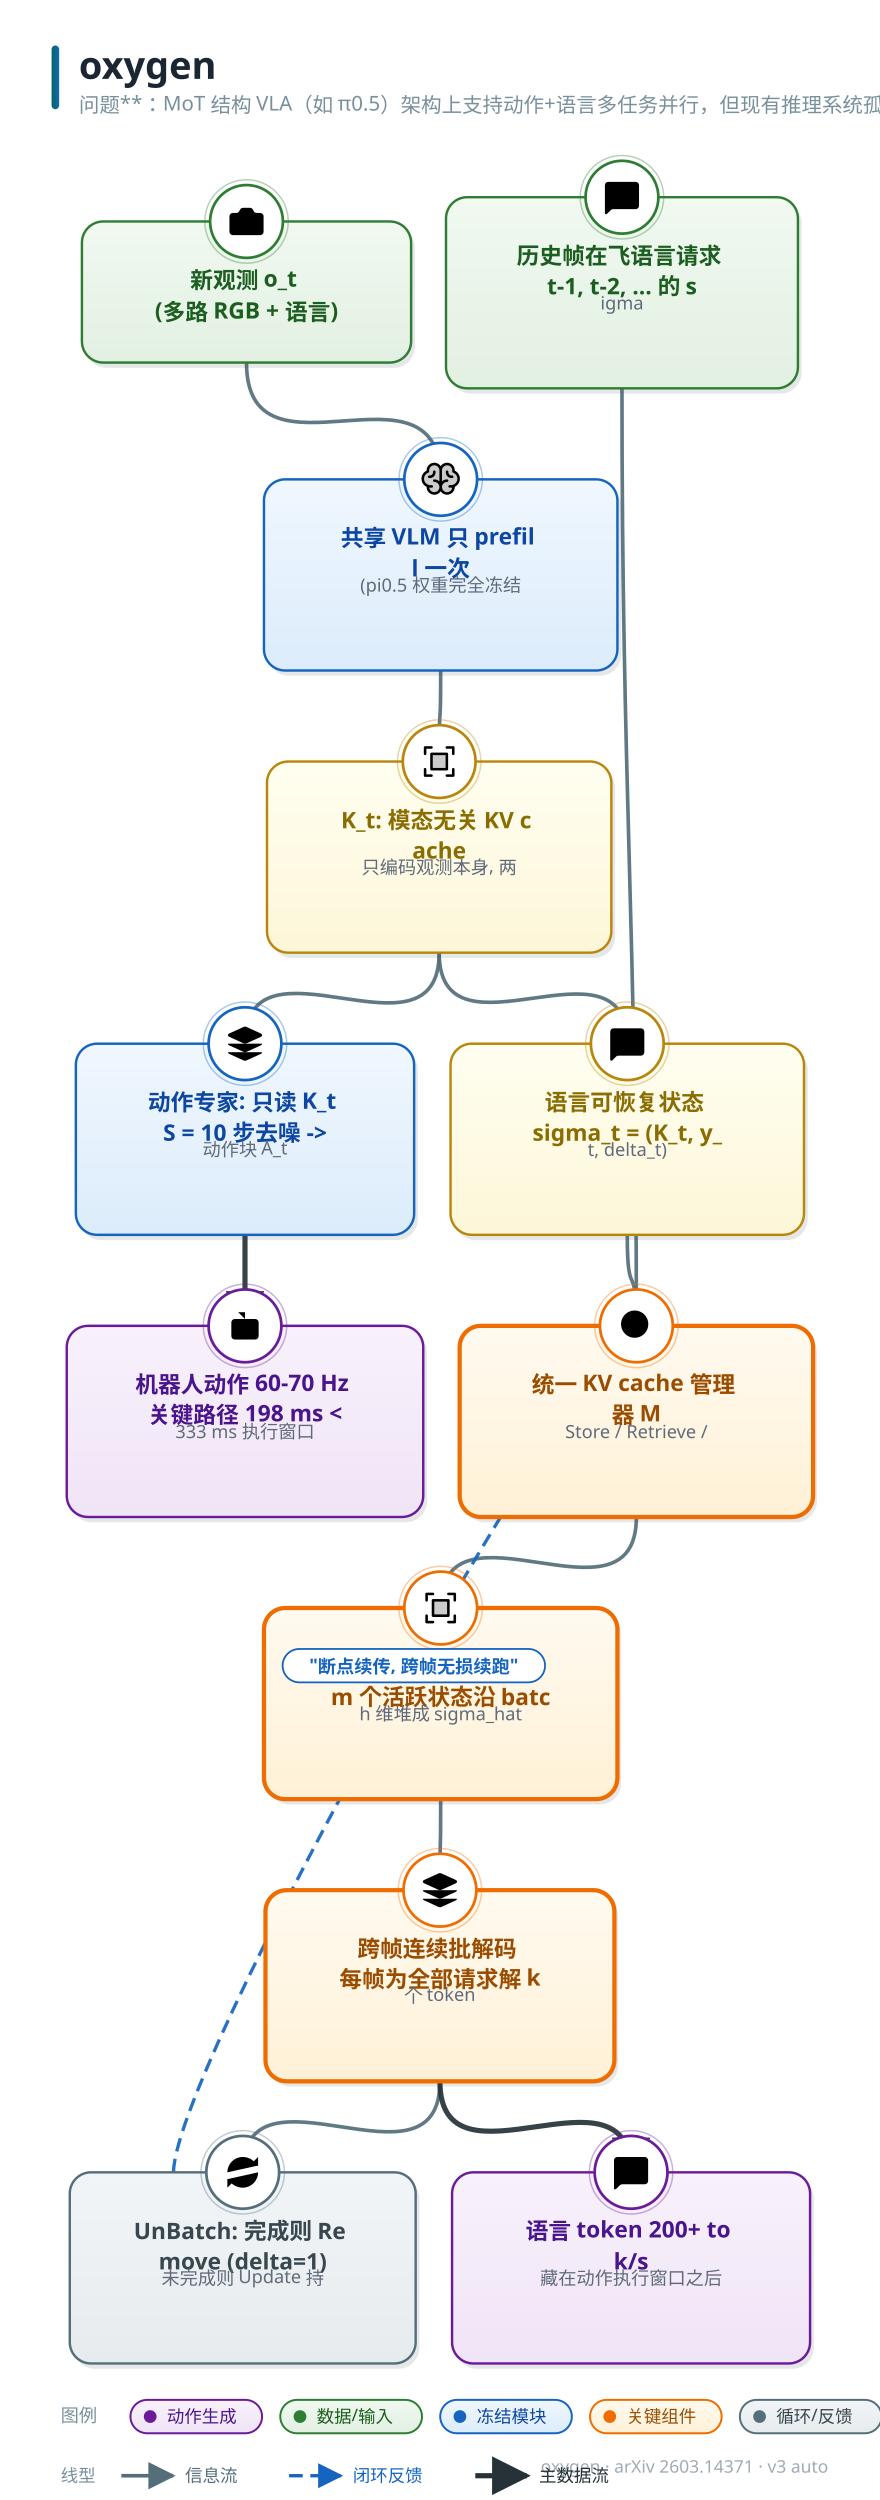
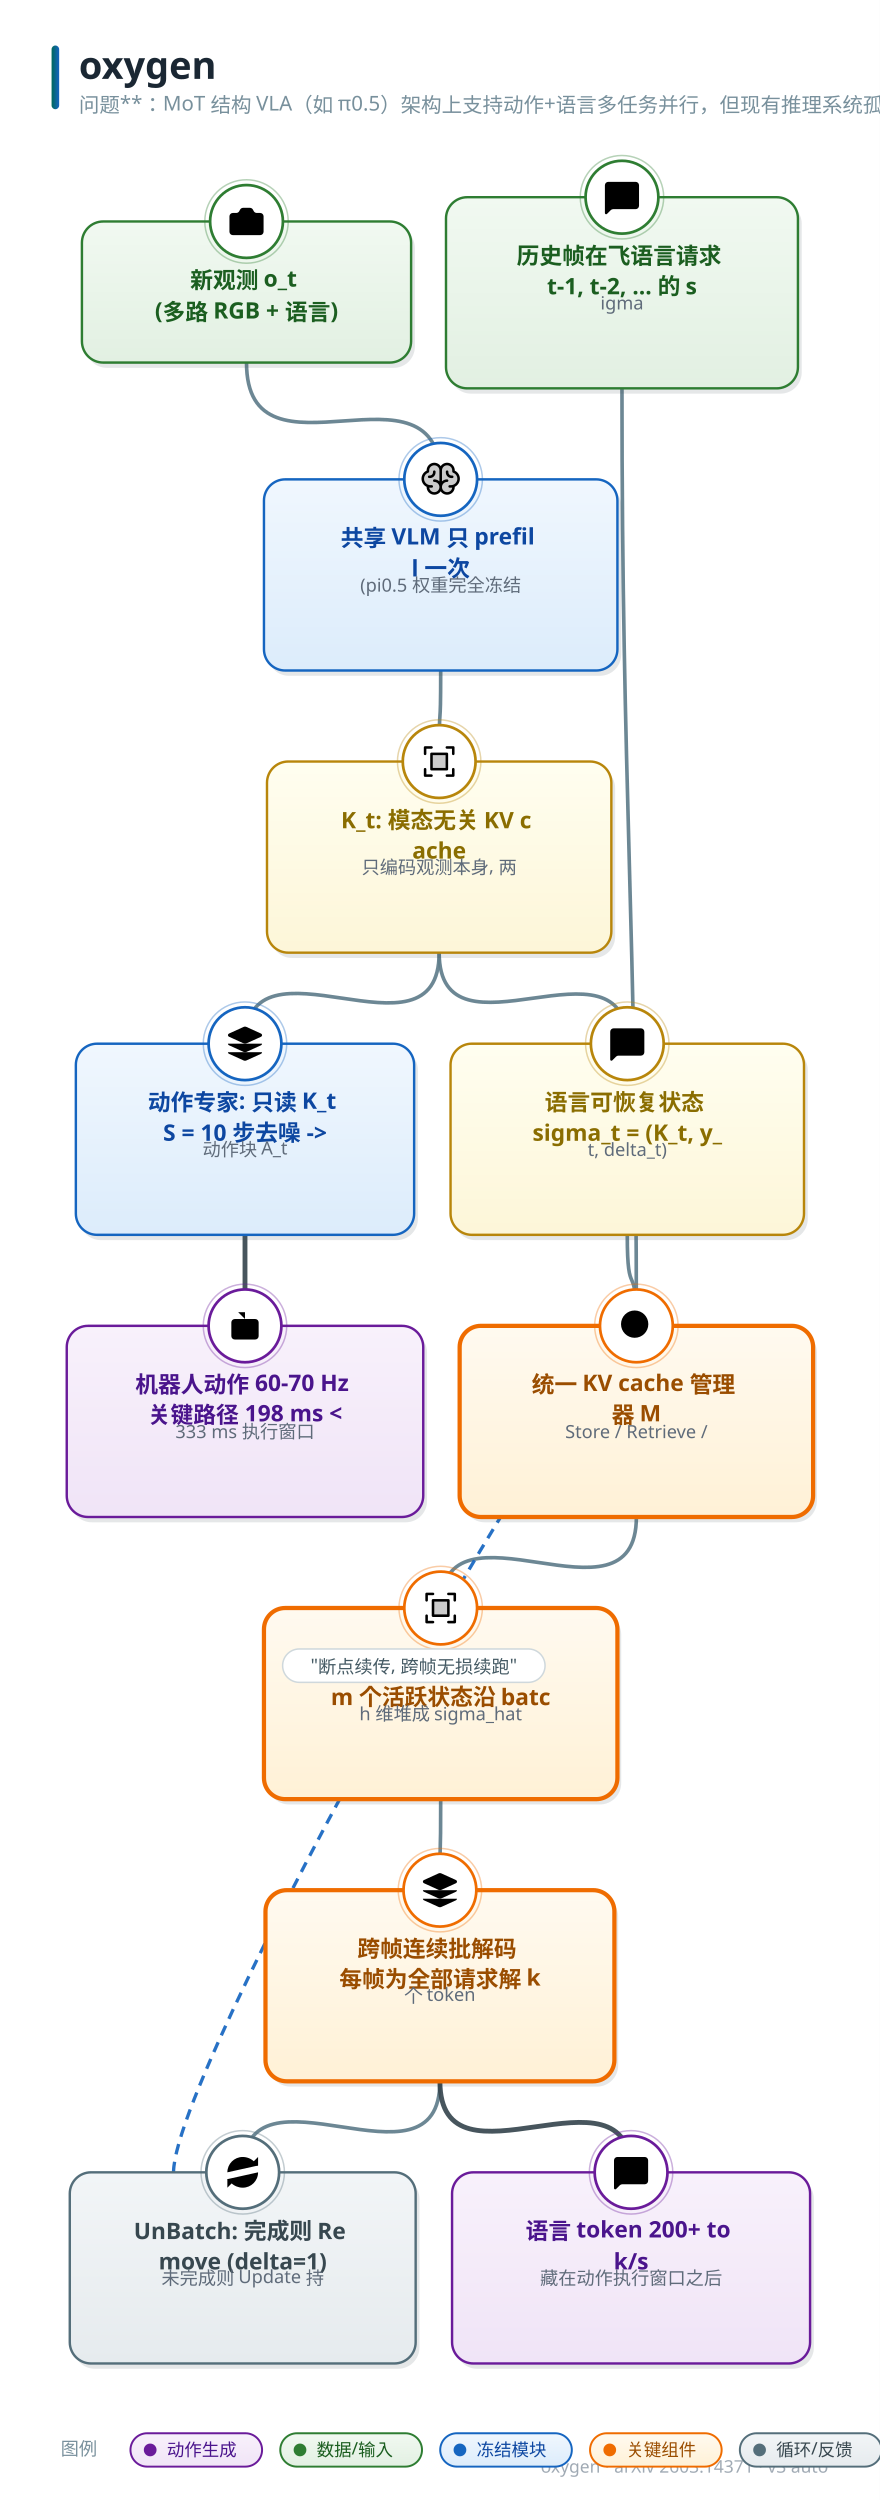
<svg xmlns="http://www.w3.org/2000/svg" width="580" height="1648" viewBox="0 0 580 1648" font-family="'PingFang SC','Hiragino Sans GB','Microsoft YaHei','Segoe UI',sans-serif">
  <style>text{font-family:'PingFang SC','Hiragino Sans GB','Microsoft YaHei','Segoe UI',sans-serif;} .lbl{font-weight:700;}</style>
  <defs>
    <linearGradient id="g-data" x1="0" y1="0" x2="0" y2="1">
      <stop offset="0" stop-color="#f1f9f1" />
      <stop offset="1" stop-color="#e2f0e2" />
    </linearGradient>
    <linearGradient id="g-frozen" x1="0" y1="0" x2="0" y2="1">
      <stop offset="0" stop-color="#f0f7fe" />
      <stop offset="1" stop-color="#dcecfb" />
    </linearGradient>
    <linearGradient id="g-train" x1="0" y1="0" x2="0" y2="1">
      <stop offset="0" stop-color="#fff6e8" />
      <stop offset="1" stop-color="#ffedd4" />
    </linearGradient>
    <linearGradient id="g-loss" x1="0" y1="0" x2="0" y2="1">
      <stop offset="0" stop-color="#fdf0f1" />
      <stop offset="1" stop-color="#f9e0e2" />
    </linearGradient>
    <linearGradient id="g-act" x1="0" y1="0" x2="0" y2="1">
      <stop offset="0" stop-color="#f8f1fb" />
      <stop offset="1" stop-color="#f0e4f7" />
    </linearGradient>
    <linearGradient id="g-loop" x1="0" y1="0" x2="0" y2="1">
      <stop offset="0" stop-color="#f2f5f7" />
      <stop offset="1" stop-color="#e6ebee" />
    </linearGradient>
    <linearGradient id="g-env" x1="0" y1="0" x2="0" y2="1">
      <stop offset="0" stop-color="#eef8f6" />
      <stop offset="1" stop-color="#dcf0ec" />
    </linearGradient>
    <linearGradient id="g-mem" x1="0" y1="0" x2="0" y2="1">
      <stop offset="0" stop-color="#fffef0" />
      <stop offset="1" stop-color="#fdf6d8" />
    </linearGradient>
    <linearGradient id="g-reward" x1="0" y1="0" x2="0" y2="1">
      <stop offset="0" stop-color="#fdf2f7" />
      <stop offset="1" stop-color="#f9e2ed" />
    </linearGradient>
    <linearGradient id="g-key" x1="0" y1="0" x2="0" y2="1">
      <stop offset="0" stop-color="#fffaf0" />
      <stop offset="1" stop-color="#fff1d6" />
    </linearGradient>
    <linearGradient id="g-title" x1="0" y1="0" x2="1" y2="0">
      <stop offset="0" stop-color="#00695c" />
      <stop offset="1" stop-color="#1565c0" />
    </linearGradient>
    <marker id="arr-main" viewBox="0 0 10 10" refX="9" refY="5" markerWidth="7.5" markerHeight="7.5" orient="auto-start-reverse">
-       <path d="M0 0 L10 5 L0 10 z" fill="#546e7a" />
+       <path d="M0 0 L10 5 L0 10 z" fill="#607d8b" />
    </marker>
    <marker id="arr-thick" viewBox="0 0 10 10" refX="9" refY="5" markerWidth="7.5" markerHeight="7.5" orient="auto-start-reverse">
-       <path d="M0 0 L10 5 L0 10 z" fill="#263238" />
+       <path d="M0 0 L10 5 L0 10 z" fill="#37474f" />
    </marker>
    <marker id="arr-thin" viewBox="0 0 10 10" refX="9" refY="5" markerWidth="7.5" markerHeight="7.5" orient="auto-start-reverse">
-       <path d="M0 0 L10 5 L0 10 z" fill="#9fb0bb" />
+       <path d="M0 0 L10 5 L0 10 z" fill="#90a4ae" />
    </marker>
    <marker id="arr-fb" viewBox="0 0 10 10" refX="9" refY="5" markerWidth="7.5" markerHeight="7.5" orient="auto-start-reverse">
      <path d="M0 0 L10 5 L0 10 z" fill="#1565c0" />
    </marker>
    <marker id="arr-loss" viewBox="0 0 10 10" refX="9" refY="5" markerWidth="7.5" markerHeight="7.5" orient="auto-start-reverse">
      <path d="M0 0 L10 5 L0 10 z" fill="#c62828" />
    </marker>
  </defs>
  <rect width="580" height="1648" fill="#ffffff" />
  <rect x="34" y="30" width="5" height="42" rx="2.5" fill="url(#g-title)" />
  <text x="52" y="52" font-size="25" font-weight="800" fill="#1a2733">oxygen</text>
  <text x="52" y="74" font-size="13.5" fill="#78909c">问题**：MoT 结构 VLA（如 π0.5）架构上支持动作+语言多任务并行，但现有推理系统孤立执行——同一观测被每个任务重复 prefill、语言解码阻塞动作硬实时，端侧单 </text>
  <text x="546" y="1630" font-size="11.5" fill="#a0aab4" text-anchor="end">oxygen · arXiv 2603.14371 · v3 auto</text>
-   <path d="M 162.5 239.0 C 162.5 325.1, 290.5 229.9, 290.5 316.0" fill="none" stroke="#546e7a" stroke-width="2.4" marker-end="url(#arr-main)" opacity="0.92" />
-   <path d="M 290.5 442.0 C 290.5 488.0, 289.5 456.0, 289.5 502.0" fill="none" stroke="#546e7a" stroke-width="2.4" marker-end="url(#arr-main)" opacity="0.92" />
-   <path d="M 289.5 628.0 C 289.5 707.0, 161.5 609.0, 161.5 688.0" fill="none" stroke="#546e7a" stroke-width="2.4" marker-end="url(#arr-main)" opacity="0.92" />
-   <path d="M 289.5 628.0 C 289.5 705.3, 413.5 610.7, 413.5 688.0" fill="none" stroke="#546e7a" stroke-width="2.4" marker-end="url(#arr-main)" opacity="0.92" />
-   <path d="M 410.0 256.0 C 410.0 519.5, 419.5 610.5, 419.5 874.0" fill="none" stroke="#546e7a" stroke-width="2.4" marker-end="url(#arr-main)" opacity="0.92" />
-   <path d="M 413.5 814.0 C 413.5 860.0, 419.5 828.0, 419.5 874.0" fill="none" stroke="#546e7a" stroke-width="2.4" marker-end="url(#arr-main)" opacity="0.92" />
-   <path d="M 419.5 1000.0 C 419.5 1079.4, 290.5 980.6, 290.5 1060.0" fill="none" stroke="#546e7a" stroke-width="2.4" marker-end="url(#arr-main)" opacity="0.92" />
-   <path d="M 290.5 1186.0 C 290.5 1232.0, 290.0 1200.0, 290.0 1246.0" fill="none" stroke="#546e7a" stroke-width="2.4" marker-end="url(#arr-main)" opacity="0.92" />
-   <path d="M 290.0 1372.0 C 290.0 1451.8, 160.0 1352.2, 160.0 1432.0" fill="none" stroke="#546e7a" stroke-width="2.4" marker-end="url(#arr-main)" opacity="0.92" />
-   <path d="M 114.4 1432.0 C 114.4 1358.0, 431.1 800.0, 431.1 874.0" fill="none" stroke="#1565c0" stroke-width="2.2" stroke-dasharray="9 5" marker-end="url(#arr-fb)" opacity="0.92" />
-   <path d="M 161.5 814.0 C 161.5 860.0, 161.5 828.0, 161.5 874.0" fill="none" stroke="#263238" stroke-width="3.4" marker-end="url(#arr-thick)" opacity="0.92" />
-   <path d="M 290.0 1372.0 C 290.0 1450.1, 416.0 1353.9, 416.0 1432.0" fill="none" stroke="#263238" stroke-width="3.4" marker-end="url(#arr-thick)" opacity="0.92" />
+   <path d="M 162.5 239.0 C 162.5 325.1, 290.5 229.9, 290.5 316.0" fill="none" stroke="#607d8b" stroke-width="2.4" marker-end="url(#arr-main)" opacity="0.92" />
+   <path d="M 290.5 442.0 C 290.5 488.0, 289.5 456.0, 289.5 502.0" fill="none" stroke="#607d8b" stroke-width="2.4" marker-end="url(#arr-main)" opacity="0.92" />
+   <path d="M 289.5 628.0 C 289.5 707.0, 161.5 609.0, 161.5 688.0" fill="none" stroke="#607d8b" stroke-width="2.4" marker-end="url(#arr-main)" opacity="0.92" />
+   <path d="M 289.5 628.0 C 289.5 705.3, 413.5 610.7, 413.5 688.0" fill="none" stroke="#607d8b" stroke-width="2.4" marker-end="url(#arr-main)" opacity="0.92" />
+   <path d="M 410.0 256.0 C 410.0 519.5, 419.5 610.5, 419.5 874.0" fill="none" stroke="#607d8b" stroke-width="2.4" marker-end="url(#arr-main)" opacity="0.92" />
+   <path d="M 413.5 814.0 C 413.5 860.0, 419.5 828.0, 419.5 874.0" fill="none" stroke="#607d8b" stroke-width="2.4" marker-end="url(#arr-main)" opacity="0.92" />
+   <path d="M 419.5 1000.0 C 419.5 1079.4, 290.5 980.6, 290.5 1060.0" fill="none" stroke="#607d8b" stroke-width="2.4" marker-end="url(#arr-main)" opacity="0.92" />
+   <path d="M 290.5 1186.0 C 290.5 1232.0, 290.0 1200.0, 290.0 1246.0" fill="none" stroke="#607d8b" stroke-width="2.4" marker-end="url(#arr-main)" opacity="0.92" />
+   <path d="M 290.0 1372.0 C 290.0 1451.8, 160.0 1352.2, 160.0 1432.0" fill="none" stroke="#607d8b" stroke-width="2.4" marker-end="url(#arr-main)" opacity="0.92" />
+   <path d="M 114.4 1432.0 C 114.4 1358.0, 431.1 800.0, 431.1 874.0" fill="none" stroke="#1565c0" stroke-width="2.2" stroke-dasharray="7 5" marker-end="url(#arr-fb)" opacity="0.92" />
+   <path d="M 161.5 814.0 C 161.5 860.0, 161.5 828.0, 161.5 874.0" fill="none" stroke="#37474f" stroke-width="3.2" marker-end="url(#arr-thick)" opacity="0.92" />
+   <path d="M 290.0 1372.0 C 290.0 1450.1, 416.0 1353.9, 416.0 1432.0" fill="none" stroke="#37474f" stroke-width="3.2" marker-end="url(#arr-thick)" opacity="0.92" />
  <rect x="56.5" y="149.5" width="217" height="93" rx="14" fill="#37474f" opacity="0.13" />
  <rect x="54" y="146" width="217" height="93" rx="14" fill="url(#g-data)" stroke="#2e7d32" stroke-width="1.6" />
  <circle cx="162.5" cy="146" r="24" fill="#ffffff" stroke="#2e7d32" stroke-width="1.8" />
  <circle cx="162.5" cy="146" r="27.5" fill="none" stroke="#2e7d32" stroke-width="1" opacity="0.35" />
  <g transform="translate(149.0,132.5) scale(1.125)">
    <path d="M13.997 4a2 2 0 0 1 1.76 1.05l.486.9A2 2 0 0 0 18.003 7H20a2 2 0 0 1 2 2v9a2 2 0 0 1-2 2H4a2 2 0 0 1-2-2V9a2 2 0 0 1 2-2h1.997a2 2 0 0 0 1.759-1.048l.489-.904A2 2 0 0 1 10.004 4z" />
    <circle cx="12" cy="13" r="3" />
  </g>
  <text x="162.5" y="190" font-size="15" class="lbl" fill="#1b5e20" text-anchor="middle">
    <tspan x="162.5" dy="0">新观测 o_t</tspan>
    <tspan x="162.5" dy="20">(多路 RGB + 语言)</tspan>
  </text>
  <rect x="176.5" y="319.5" width="233" height="126" rx="14" fill="#37474f" opacity="0.13" />
  <rect x="174" y="316" width="233" height="126" rx="14" fill="url(#g-frozen)" stroke="#1565c0" stroke-width="1.6" />
  <circle cx="290.5" cy="316" r="24" fill="#ffffff" stroke="#1565c0" stroke-width="1.8" />
  <circle cx="290.5" cy="316" r="27.5" fill="none" stroke="#1565c0" stroke-width="1" opacity="0.35" />
  <g transform="translate(277.0,302.5) scale(0.1055)">
    <path d="M240,124a48,48,0,0,1-32,45.27h0V176a40,40,0,0,1-80,0,40,40,0,0,1-80,0v-6.73h0a48,48,0,0,1,0-90.54V72a40,40,0,0,1,80,0,40,40,0,0,1,80,0v6.73A48,48,0,0,1,240,124Z" opacity="0.2" />
    <path d="M248,124a56.11,56.11,0,0,0-32-50.61V72a48,48,0,0,0-88-26.49A48,48,0,0,0,40,72v1.39a56,56,0,0,0,0,101.2V176a48,48,0,0,0,88,26.49A48,48,0,0,0,216,176v-1.41A56.09,56.09,0,0,0,248,124ZM88,208a32,32,0,0,1-31.81-28.56A55.87,55.87,0,0,0,64,180h8a8,8,0,0,0,0-16H64A40,40,0,0,1,50.67,86.27,8,8,0,0,0,56,78.73V72a32,32,0,0,1,64,0v68.26A47.8,47.8,0,0,0,88,128a8,8,0,0,0,0,16,32,32,0,0,1,0,64Zm104-44h-8a8,8,0,0,0,0,16h8a55.87,55.87,0,0,0,7.81-.56A32,32,0,1,1,168,144a8,8,0,0,0,0-16,47.8,47.8,0,0,0-32,12.26V72a32,32,0,0,1,64,0v6.73a8,8,0,0,0,5.33,7.54A40,40,0,0,1,192,164Zm16-52a8,8,0,0,1-8,8h-4a36,36,0,0,1-36-36V80a8,8,0,0,1,16,0v4a20,20,0,0,0,20,20h4A8,8,0,0,1,208,112ZM60,120H56a8,8,0,0,1,0-16h4A20,20,0,0,0,80,84V80a8,8,0,0,1,16,0v4A36,36,0,0,1,60,120Z" />
  </g>
  <text x="290.5" y="360" font-size="15" class="lbl" fill="#0d47a1" text-anchor="middle">
    <tspan x="290.5" dy="0">共享 VLM 只 prefil</tspan>
    <tspan x="290.5" dy="20">l 一次</tspan>
  </text>
  <text x="290.5" y="390" font-size="12" fill="#5f6b7a" text-anchor="middle">(pi0.5 权重完全冻结</text>
  <rect x="178.5" y="505.5" width="227" height="126" rx="14" fill="#37474f" opacity="0.13" />
  <rect x="176" y="502" width="227" height="126" rx="14" fill="url(#g-mem)" stroke="#b8860b" stroke-width="1.6" />
  <circle cx="289.5" cy="502" r="24" fill="#ffffff" stroke="#b8860b" stroke-width="1.8" />
  <circle cx="289.5" cy="502" r="27.5" fill="none" stroke="#b8860b" stroke-width="1" opacity="0.35" />
  <g transform="translate(276.0,488.5) scale(0.1055)">
    <path d="M176,80v96H80V80Z" opacity="0.2" />
    <path d="M224,40V80a8,8,0,0,1-16,0V48H176a8,8,0,0,1,0-16h40A8,8,0,0,1,224,40ZM80,208H48V176a8,8,0,0,0-16,0v40a8,8,0,0,0,8,8H80a8,8,0,0,0,0-16Zm136-40a8,8,0,0,0-8,8v32H176a8,8,0,0,0,0,16h40a8,8,0,0,0,8-8V176A8,8,0,0,0,216,168ZM40,88a8,8,0,0,0,8-8V48H80a8,8,0,0,0,0-16H40a8,8,0,0,0-8,8V80A8,8,0,0,0,40,88ZM80,72h96a8,8,0,0,1,8,8v96a8,8,0,0,1-8,8H80a8,8,0,0,1-8-8V80A8,8,0,0,1,80,72Zm8,96h80V88H88Z" />
  </g>
  <text x="289.5" y="546" font-size="15" class="lbl" fill="#8a6d00" text-anchor="middle">
    <tspan x="289.5" dy="0">K_t: 模态无关 KV c</tspan>
    <tspan x="289.5" dy="20">ache</tspan>
  </text>
  <text x="289.5" y="576" font-size="12" fill="#5f6b7a" text-anchor="middle">只编码观测本身, 两</text>
  <rect x="52.5" y="691.5" width="223" height="126" rx="14" fill="#37474f" opacity="0.13" />
  <rect x="50" y="688" width="223" height="126" rx="14" fill="url(#g-frozen)" stroke="#1565c0" stroke-width="1.6" />
  <circle cx="161.5" cy="688" r="24" fill="#ffffff" stroke="#1565c0" stroke-width="1.8" />
  <circle cx="161.5" cy="688" r="27.5" fill="none" stroke="#1565c0" stroke-width="1" opacity="0.35" />
  <g transform="translate(148.0,674.5) scale(1.125)">
    <path d="M12.83 2.18a2 2 0 0 0-1.66 0L2.6 6.08a1 1 0 0 0 0 1.83l8.58 3.91a2 2 0 0 0 1.66 0l8.58-3.9a1 1 0 0 0 0-1.83z" />
    <path d="M2 12a1 1 0 0 0 .58.91l8.6 3.91a2 2 0 0 0 1.65 0l8.58-3.9A1 1 0 0 0 22 12" />
    <path d="M2 17a1 1 0 0 0 .58.91l8.6 3.91a2 2 0 0 0 1.65 0l8.58-3.9A1 1 0 0 0 22 17" />
  </g>
  <text x="161.5" y="732" font-size="15" class="lbl" fill="#0d47a1" text-anchor="middle">
    <tspan x="161.5" dy="0">动作专家: 只读 K_t</tspan>
    <tspan x="161.5" dy="20">S = 10 步去噪 -&gt; </tspan>
  </text>
  <text x="161.5" y="762" font-size="12" fill="#5f6b7a" text-anchor="middle">动作块 A_t</text>
  <rect x="299.5" y="691.5" width="233" height="126" rx="14" fill="#37474f" opacity="0.13" />
  <rect x="297" y="688" width="233" height="126" rx="14" fill="url(#g-mem)" stroke="#b8860b" stroke-width="1.6" />
  <circle cx="413.5" cy="688" r="24" fill="#ffffff" stroke="#b8860b" stroke-width="1.8" />
  <circle cx="413.5" cy="688" r="27.5" fill="none" stroke="#b8860b" stroke-width="1" opacity="0.35" />
  <g transform="translate(400.0,674.5) scale(1.125)">
    <path d="M22 17a2 2 0 0 1-2 2H6.828a2 2 0 0 0-1.414.586l-2.202 2.202A.71.71 0 0 1 2 21.286V5a2 2 0 0 1 2-2h16a2 2 0 0 1 2 2z" />
  </g>
  <text x="413.5" y="732" font-size="15" class="lbl" fill="#8a6d00" text-anchor="middle">
    <tspan x="413.5" dy="0">语言可恢复状态</tspan>
    <tspan x="413.5" dy="20">sigma_t = (K_t, y_</tspan>
  </text>
  <text x="413.5" y="762" font-size="12" fill="#5f6b7a" text-anchor="middle">t, delta_t)</text>
  <rect x="296.5" y="133.5" width="232" height="126" rx="14" fill="#37474f" opacity="0.13" />
  <rect x="294" y="130" width="232" height="126" rx="14" fill="url(#g-data)" stroke="#2e7d32" stroke-width="1.6" />
  <circle cx="410.0" cy="130" r="24" fill="#ffffff" stroke="#2e7d32" stroke-width="1.8" />
  <circle cx="410.0" cy="130" r="27.5" fill="none" stroke="#2e7d32" stroke-width="1" opacity="0.35" />
  <g transform="translate(396.5,116.5) scale(1.125)">
    <path d="M22 17a2 2 0 0 1-2 2H6.828a2 2 0 0 0-1.414.586l-2.202 2.202A.71.71 0 0 1 2 21.286V5a2 2 0 0 1 2-2h16a2 2 0 0 1 2 2z" />
  </g>
  <text x="410.0" y="174" font-size="15" class="lbl" fill="#1b5e20" text-anchor="middle">
    <tspan x="410.0" dy="0">历史帧在飞语言请求</tspan>
    <tspan x="410.0" dy="20">t-1, t-2, ... 的 s</tspan>
  </text>
  <text x="410.0" y="204" font-size="12" fill="#5f6b7a" text-anchor="middle">igma</text>
  <rect x="305.5" y="877.5" width="233" height="126" rx="14" fill="#37474f" opacity="0.13" />
  <rect x="303" y="874" width="233" height="126" rx="14" fill="url(#g-key)" stroke="#ef6c00" stroke-width="2.8" />
  <circle cx="419.5" cy="874" r="24" fill="#ffffff" stroke="#ef6c00" stroke-width="1.8" />
  <circle cx="419.5" cy="874" r="27.5" fill="none" stroke="#ef6c00" stroke-width="1" opacity="0.35" />
  <g transform="translate(406.0,860.5) scale(1.125)">
    <path d="m21 21-4.34-4.34" />
    <circle cx="11" cy="11" r="8" />
  </g>
  <text x="419.5" y="918" font-size="15" class="lbl" fill="#9a4d00" text-anchor="middle">
    <tspan x="419.5" dy="0">统一 KV cache 管理</tspan>
    <tspan x="419.5" dy="20">器 M</tspan>
  </text>
  <text x="419.5" y="948" font-size="12" fill="#5f6b7a" text-anchor="middle">Store / Retrieve /</text>
  <rect x="176.5" y="1063.5" width="233" height="126" rx="14" fill="#37474f" opacity="0.13" />
  <rect x="174" y="1060" width="233" height="126" rx="14" fill="url(#g-key)" stroke="#ef6c00" stroke-width="2.8" />
  <circle cx="290.5" cy="1060" r="24" fill="#ffffff" stroke="#ef6c00" stroke-width="1.8" />
  <circle cx="290.5" cy="1060" r="27.5" fill="none" stroke="#ef6c00" stroke-width="1" opacity="0.35" />
  <g transform="translate(277.0,1046.5) scale(0.1055)">
    <path d="M176,80v96H80V80Z" opacity="0.2" />
    <path d="M224,40V80a8,8,0,0,1-16,0V48H176a8,8,0,0,1,0-16h40A8,8,0,0,1,224,40ZM80,208H48V176a8,8,0,0,0-16,0v40a8,8,0,0,0,8,8H80a8,8,0,0,0,0-16Zm136-40a8,8,0,0,0-8,8v32H176a8,8,0,0,0,0,16h40a8,8,0,0,0,8-8V176A8,8,0,0,0,216,168ZM40,88a8,8,0,0,0,8-8V48H80a8,8,0,0,0,0-16H40a8,8,0,0,0-8,8V80A8,8,0,0,0,40,88ZM80,72h96a8,8,0,0,1,8,8v96a8,8,0,0,1-8,8H80a8,8,0,0,1-8-8V80A8,8,0,0,1,80,72Zm8,96h80V88H88Z" />
  </g>
  <text x="290.5" y="1104" font-size="15" class="lbl" fill="#9a4d00" text-anchor="middle">
    <tspan x="290.5" dy="0">Retrieve + Batch</tspan>
    <tspan x="290.5" dy="20">m 个活跃状态沿 batc</tspan>
  </text>
  <text x="290.5" y="1134" font-size="12" fill="#5f6b7a" text-anchor="middle">h 维堆成 sigma_hat</text>
  <rect x="177.5" y="1249.5" width="230" height="126" rx="14" fill="#37474f" opacity="0.13" />
  <rect x="175" y="1246" width="230" height="126" rx="14" fill="url(#g-key)" stroke="#ef6c00" stroke-width="2.8" />
  <circle cx="290.0" cy="1246" r="24" fill="#ffffff" stroke="#ef6c00" stroke-width="1.8" />
  <circle cx="290.0" cy="1246" r="27.5" fill="none" stroke="#ef6c00" stroke-width="1" opacity="0.35" />
  <g transform="translate(276.5,1232.5) scale(1.125)">
    <path d="M12.83 2.18a2 2 0 0 0-1.66 0L2.6 6.08a1 1 0 0 0 0 1.83l8.58 3.91a2 2 0 0 0 1.66 0l8.58-3.9a1 1 0 0 0 0-1.83z" />
    <path d="M2 12a1 1 0 0 0 .58.91l8.6 3.91a2 2 0 0 0 1.65 0l8.58-3.9A1 1 0 0 0 22 12" />
    <path d="M2 17a1 1 0 0 0 .58.91l8.6 3.91a2 2 0 0 0 1.65 0l8.58-3.9A1 1 0 0 0 22 17" />
  </g>
  <text x="290.0" y="1290" font-size="15" class="lbl" fill="#9a4d00" text-anchor="middle">
    <tspan x="290.0" dy="0">跨帧连续批解码</tspan>
    <tspan x="290.0" dy="20">每帧为全部请求解 k </tspan>
  </text>
  <text x="290.0" y="1320" font-size="12" fill="#5f6b7a" text-anchor="middle">个 token</text>
  <rect x="48.5" y="1435.5" width="228" height="126" rx="14" fill="#37474f" opacity="0.13" />
  <rect x="46" y="1432" width="228" height="126" rx="14" fill="url(#g-loop)" stroke="#546e7a" stroke-width="1.6" />
  <circle cx="160.0" cy="1432" r="24" fill="#ffffff" stroke="#546e7a" stroke-width="1.8" />
  <circle cx="160.0" cy="1432" r="27.5" fill="none" stroke="#546e7a" stroke-width="1" opacity="0.35" />
  <g transform="translate(146.5,1418.5) scale(1.125)">
    <path d="M3 12a9 9 0 0 1 9-9 9.75 9.75 0 0 1 6.74 2.74L21 8" />
    <path d="M21 3v5h-5" />
    <path d="M21 12a9 9 0 0 1-9 9 9.75 9.75 0 0 1-6.74-2.74L3 16" />
    <path d="M8 16H3v5" />
  </g>
  <text x="160.0" y="1476" font-size="15" class="lbl" fill="#37474f" text-anchor="middle">
    <tspan x="160.0" dy="0">UnBatch: 完成则 Re</tspan>
    <tspan x="160.0" dy="20">move (delta=1)</tspan>
  </text>
  <text x="160.0" y="1506" font-size="12" fill="#5f6b7a" text-anchor="middle">未完成则 Update 持</text>
  <rect x="46.5" y="877.5" width="235" height="126" rx="14" fill="#37474f" opacity="0.13" />
  <rect x="44" y="874" width="235" height="126" rx="14" fill="url(#g-act)" stroke="#6a1b9a" stroke-width="1.6" />
  <circle cx="161.5" cy="874" r="24" fill="#ffffff" stroke="#6a1b9a" stroke-width="1.8" />
  <circle cx="161.5" cy="874" r="27.5" fill="none" stroke="#6a1b9a" stroke-width="1" opacity="0.35" />
  <g transform="translate(148.0,860.5) scale(1.125)">
    <path d="M12 8V4H8" />
    <rect width="16" height="12" x="4" y="8" rx="2" />
    <path d="M2 14h2" />
    <path d="M20 14h2" />
    <path d="M15 13v2" />
    <path d="M9 13v2" />
  </g>
  <text x="161.5" y="918" font-size="15" class="lbl" fill="#4a148c" text-anchor="middle">
    <tspan x="161.5" dy="0">机器人动作 60-70 Hz</tspan>
    <tspan x="161.5" dy="20">关键路径 198 ms &lt; </tspan>
  </text>
  <text x="161.5" y="948" font-size="12" fill="#5f6b7a" text-anchor="middle">333 ms 执行窗口</text>
  <rect x="300.5" y="1435.5" width="236" height="126" rx="14" fill="#37474f" opacity="0.13" />
  <rect x="298" y="1432" width="236" height="126" rx="14" fill="url(#g-act)" stroke="#6a1b9a" stroke-width="1.6" />
  <circle cx="416.0" cy="1432" r="24" fill="#ffffff" stroke="#6a1b9a" stroke-width="1.8" />
  <circle cx="416.0" cy="1432" r="27.5" fill="none" stroke="#6a1b9a" stroke-width="1" opacity="0.35" />
  <g transform="translate(402.5,1418.5) scale(1.125)">
    <path d="M22 17a2 2 0 0 1-2 2H6.828a2 2 0 0 0-1.414.586l-2.202 2.202A.71.71 0 0 1 2 21.286V5a2 2 0 0 1 2-2h16a2 2 0 0 1 2 2z" />
  </g>
  <text x="416.0" y="1476" font-size="15" class="lbl" fill="#4a148c" text-anchor="middle">
    <tspan x="416.0" dy="0">语言 token 200+ to</tspan>
    <tspan x="416.0" dy="20">k/s</tspan>
  </text>
  <text x="416.0" y="1506" font-size="12" fill="#5f6b7a" text-anchor="middle">藏在动作执行窗口之后</text>
  <g transform="translate(272.8,1098.0)">
-     <rect x="-86.5" y="-11" width="173.0" height="22" rx="11" fill="#ffffff" stroke="#1565c0" stroke-width="1.2" />
-     <text y="4" font-size="12" fill="#1565c0" font-weight="600" text-anchor="middle">"断点续传, 跨帧无损续跑"</text>
-   </g>
-   <text x="40" y="1596.5" font-size="12" fill="#78909c">图例</text>
-   <g>
-     <rect x="86" y="1582" width="86.76" height="22" rx="11" fill="url(#g-act)" stroke="#6a1b9a" stroke-width="1.3" />
-     <circle cx="99" cy="1593" r="4.2" fill="#6a1b9a" />
-     <text x="110" y="1597" font-size="11.5" fill="#4a148c">动作生成</text>
-   </g>
-   <g>
-     <rect x="184.76" y="1582" width="93.43" height="22" rx="11" fill="url(#g-data)" stroke="#2e7d32" stroke-width="1.3" />
-     <circle cx="197.76" cy="1593" r="4.2" fill="#2e7d32" />
-     <text x="208.76" y="1597" font-size="11.5" fill="#1b5e20">数据/输入</text>
-   </g>
-   <g>
-     <rect x="290.19" y="1582" width="86.76" height="22" rx="11" fill="url(#g-frozen)" stroke="#1565c0" stroke-width="1.3" />
-     <circle cx="303.19" cy="1593" r="4.2" fill="#1565c0" />
-     <text x="314.19" y="1597" font-size="11.5" fill="#0d47a1">冻结模块</text>
-   </g>
-   <g>
-     <rect x="388.95" y="1582" width="86.76" height="22" rx="11" fill="url(#g-key)" stroke="#ef6c00" stroke-width="1.3" />
-     <circle cx="401.95" cy="1593" r="4.2" fill="#ef6c00" />
-     <text x="412.95" y="1597" font-size="11.5" fill="#9a4d00">关键组件</text>
-   </g>
-   <g>
-     <rect x="487.71" y="1582" width="93.43" height="22" rx="11" fill="url(#g-loop)" stroke="#546e7a" stroke-width="1.3" />
-     <circle cx="500.71" cy="1593" r="4.2" fill="#546e7a" />
-     <text x="511.71" y="1597" font-size="11.5" fill="#37474f">循环/反馈</text>
-   </g>
-   <g>
-     <rect x="593.14" y="1582" width="62.38" height="22" rx="11" fill="url(#g-mem)" stroke="#b8860b" stroke-width="1.3" />
-     <circle cx="606.14" cy="1593" r="4.2" fill="#b8860b" />
-     <text x="617.14" y="1597" font-size="11.5" fill="#8a6d00">记忆</text>
-   </g>
-   <text x="40" y="1636" font-size="11.5" fill="#78909c">线型</text>
-   <g>
-     <path d="M 80 1632 h 34" stroke="#546e7a" stroke-width="2.4" marker-end="url(#arr-main)" />
-     <text x="122" y="1636" font-size="11.5" fill="#546e7a">信息流</text>
-   </g>
-   <g>
-     <path d="M 190.57 1632 h 34" stroke="#1565c0" stroke-width="2.2" stroke-dasharray="9 5" marker-end="url(#arr-fb)" />
-     <text x="232.57" y="1636" font-size="11.5" fill="#1565c0">闭环反馈</text>
-   </g>
-   <g>
-     <path d="M 313.33 1632 h 34" stroke="#263238" stroke-width="3.4" marker-end="url(#arr-thick)" />
-     <text x="355.33" y="1636" font-size="11.5" fill="#263238">主数据流</text>
+     <rect x="-86.5" y="-11" width="173.0" height="22" rx="11" fill="#ffffff" stroke="#cfd8dc" />
+     <text y="4" font-size="12" fill="#455a64" text-anchor="middle">"断点续传, 跨帧无损续跑"</text>
+   </g>
+   <text x="40" y="1618.5" font-size="12" fill="#78909c">图例</text>
+   <g>
+     <rect x="86" y="1604" width="86.76" height="22" rx="11" fill="url(#g-act)" stroke="#6a1b9a" stroke-width="1.3" />
+     <circle cx="99" cy="1615" r="4.2" fill="#6a1b9a" />
+     <text x="110" y="1619" font-size="11.5" fill="#4a148c">动作生成</text>
+   </g>
+   <g>
+     <rect x="184.76" y="1604" width="93.43" height="22" rx="11" fill="url(#g-data)" stroke="#2e7d32" stroke-width="1.3" />
+     <circle cx="197.76" cy="1615" r="4.2" fill="#2e7d32" />
+     <text x="208.76" y="1619" font-size="11.5" fill="#1b5e20">数据/输入</text>
+   </g>
+   <g>
+     <rect x="290.19" y="1604" width="86.76" height="22" rx="11" fill="url(#g-frozen)" stroke="#1565c0" stroke-width="1.3" />
+     <circle cx="303.19" cy="1615" r="4.2" fill="#1565c0" />
+     <text x="314.19" y="1619" font-size="11.5" fill="#0d47a1">冻结模块</text>
+   </g>
+   <g>
+     <rect x="388.95" y="1604" width="86.76" height="22" rx="11" fill="url(#g-key)" stroke="#ef6c00" stroke-width="1.3" />
+     <circle cx="401.95" cy="1615" r="4.2" fill="#ef6c00" />
+     <text x="412.95" y="1619" font-size="11.5" fill="#9a4d00">关键组件</text>
+   </g>
+   <g>
+     <rect x="487.71" y="1604" width="93.43" height="22" rx="11" fill="url(#g-loop)" stroke="#546e7a" stroke-width="1.3" />
+     <circle cx="500.71" cy="1615" r="4.2" fill="#546e7a" />
+     <text x="511.71" y="1619" font-size="11.5" fill="#37474f">循环/反馈</text>
+   </g>
+   <g>
+     <rect x="593.14" y="1604" width="62.38" height="22" rx="11" fill="url(#g-mem)" stroke="#b8860b" stroke-width="1.3" />
+     <circle cx="606.14" cy="1615" r="4.2" fill="#b8860b" />
+     <text x="617.14" y="1619" font-size="11.5" fill="#8a6d00">记忆</text>
  </g>
</svg>
